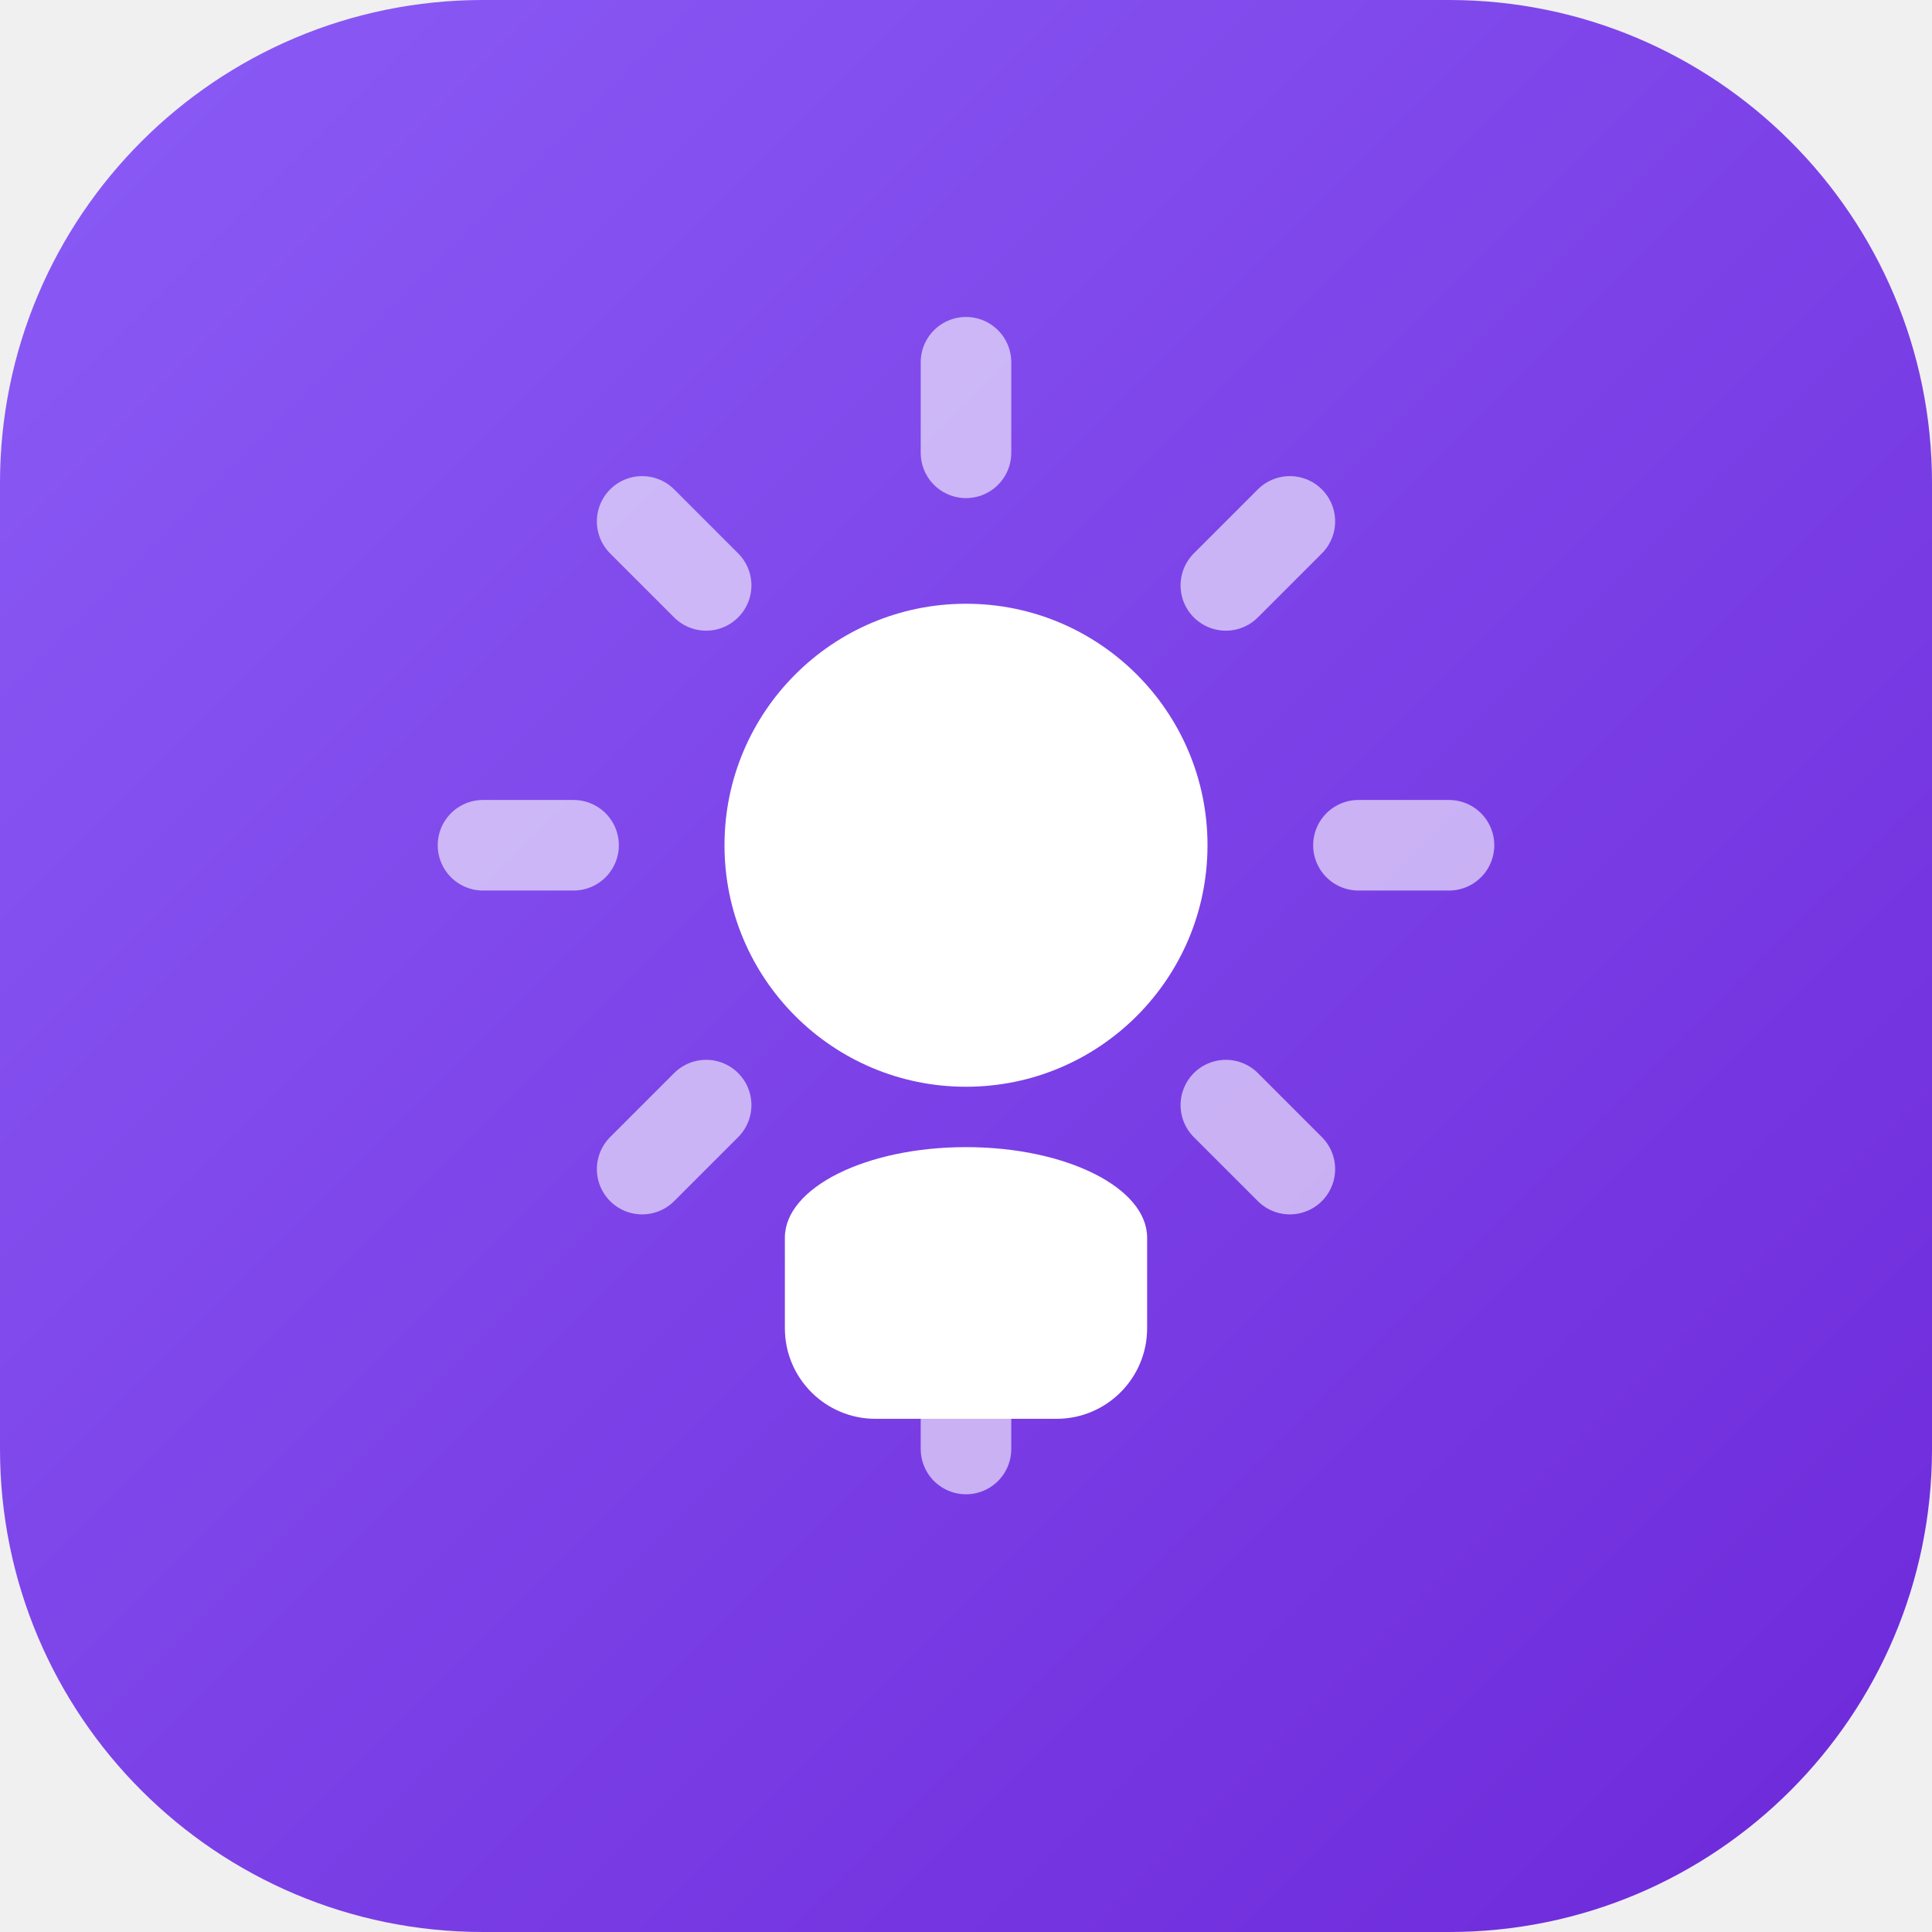
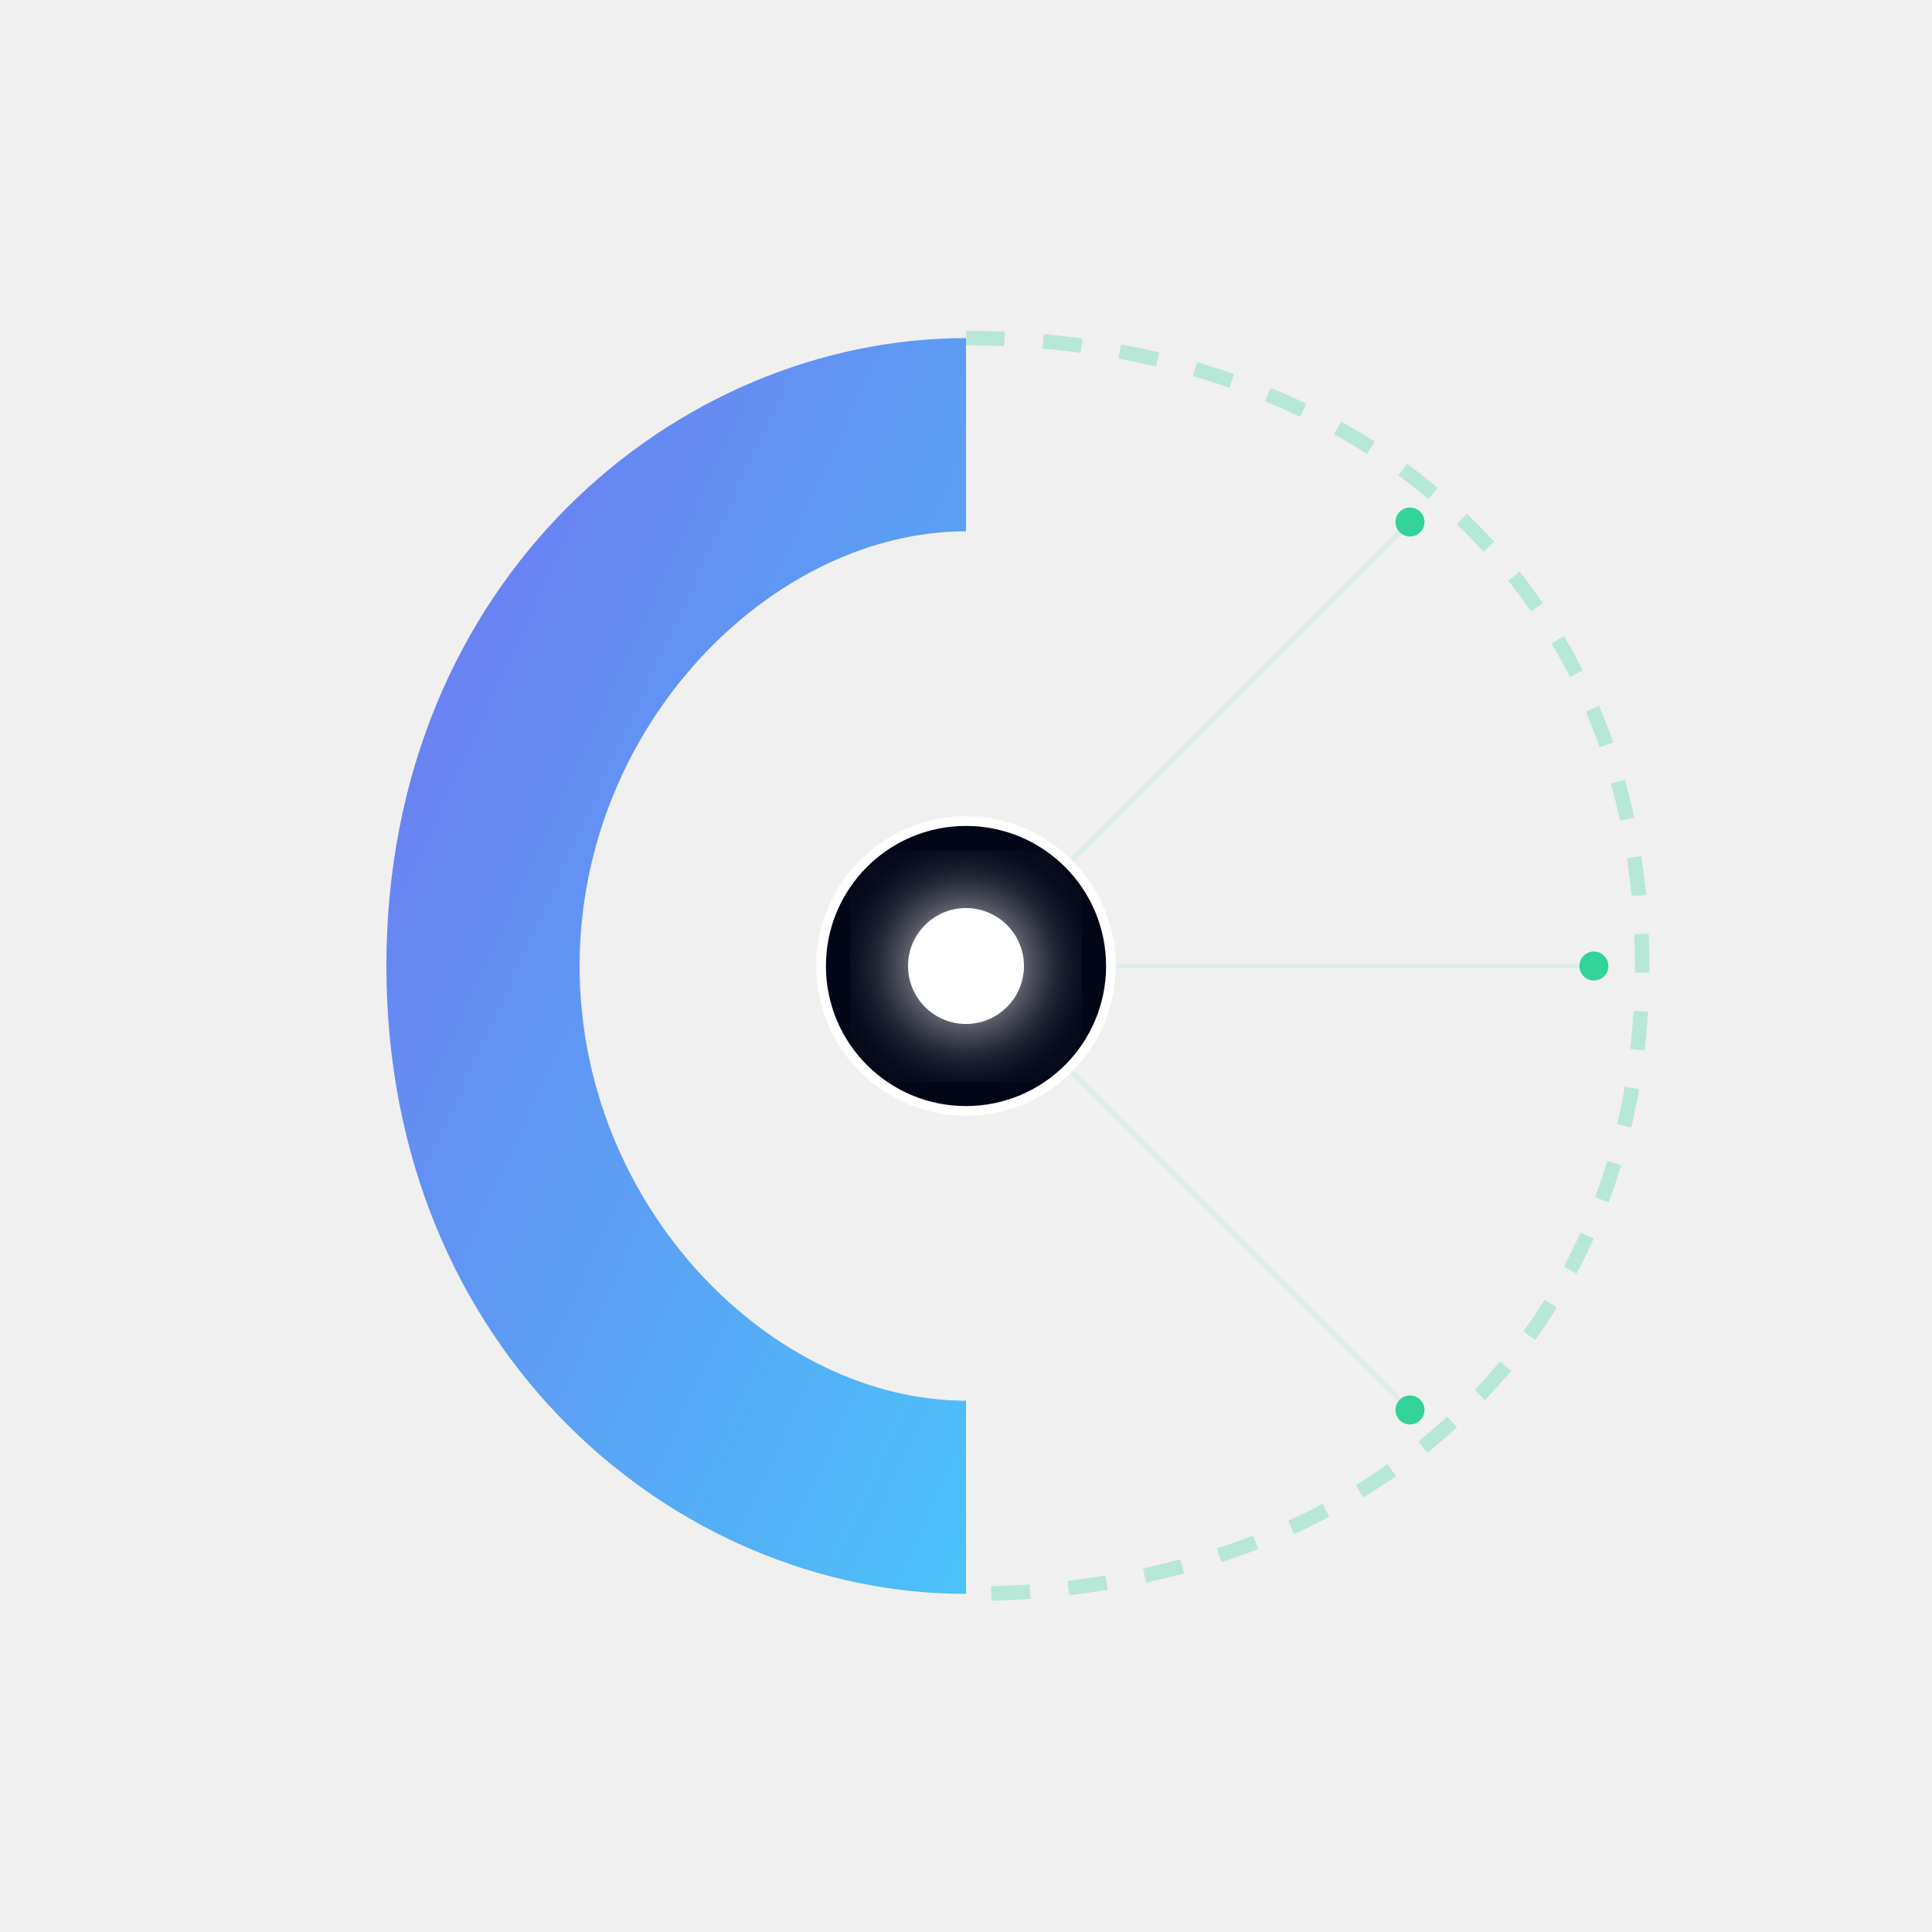
- <svg xmlns="http://www.w3.org/2000/svg" viewBox="0 0 32 32">
+ <svg xmlns="http://www.w3.org/2000/svg" viewBox="0 0 200 200">
  <defs>
-     <linearGradient id="grad" x1="0%" y1="0%" x2="100%" y2="100%">
-       <stop offset="0%" style="stop-color:#8b5cf6" />
-       <stop offset="100%" style="stop-color:#6d28d9" />
+     <linearGradient id="brainGrad" x1="0%" y1="0%" x2="100%" y2="100%">
+       <stop offset="0%" stop-color="#6366f1" />
+       <stop offset="100%" stop-color="#38bdf8" />
    </linearGradient>
+     <filter id="neon" x="-50%" y="-50%" width="200%" height="200%">
+       <feGaussianBlur stdDeviation="4" result="blur" />
+       <feComposite in="SourceGraphic" in2="blur" operator="over" />
+     </filter>
  </defs>
-   <rect width="32" height="32" rx="8" fill="url(#grad)" />
-   <path d="M16 6v1.5M21.364 8.636l-1.06 1.06M24 14h-1.5M21.364 19.364l-1.06-1.06M16 22.5V24M10.636 19.364l1.06-1.06M8 14h1.5M10.636 8.636l1.06 1.06" stroke="white" stroke-width="1.5" stroke-linecap="round" fill="none" opacity="0.6" />
-   <circle cx="16" cy="14" r="4" fill="white" />
-   <path d="M13 20.5c0-0.828 1.343-1.5 3-1.5s3 0.672 3 1.5v1.5c0 0.828-0.672 1.5-1.5 1.5h-3c-0.828 0-1.5-0.672-1.5-1.5v-1.5z" fill="white" />
+   <path d="M100 35 C70 35, 40 60, 40 100 C40 140, 70 165, 100 165 L100 145 C80 145, 60 125, 60 100 C60 75, 80 55, 100 55 Z" fill="url(#brainGrad)" opacity="0.9" />
+   <g>
+     <path d="M100 35 C140 35, 170 60, 170 100 C170 140, 140 165, 100 165" stroke="#34d399" stroke-width="1.5" stroke-dasharray="4 4" fill="none" opacity="0.3" />
+     <circle cx="145.96" cy="54.04" r="1.5" fill="#34d399" />
+     <line x1="100" y1="100" x2="145.96" y2="54.04" stroke="#34d399" stroke-width="0.5" opacity="0.1" />
+     <circle cx="165" cy="100" r="1.5" fill="#34d399" />
+     <line x1="100" y1="100" x2="165" y2="100" stroke="#34d399" stroke-width="0.5" opacity="0.1" />
+     <circle cx="145.96" cy="145.96" r="1.5" fill="#34d399" />
+     <line x1="100" y1="100" x2="145.96" y2="145.96" stroke="#34d399" stroke-width="0.5" opacity="0.1" />
+   </g>
+   <circle cx="100" cy="100" r="15" fill="#020617" stroke="#ffffff" stroke-width="1" />
+   <circle cx="100" cy="100" r="6" fill="#ffffff" filter="url(#neon)" />
</svg>
